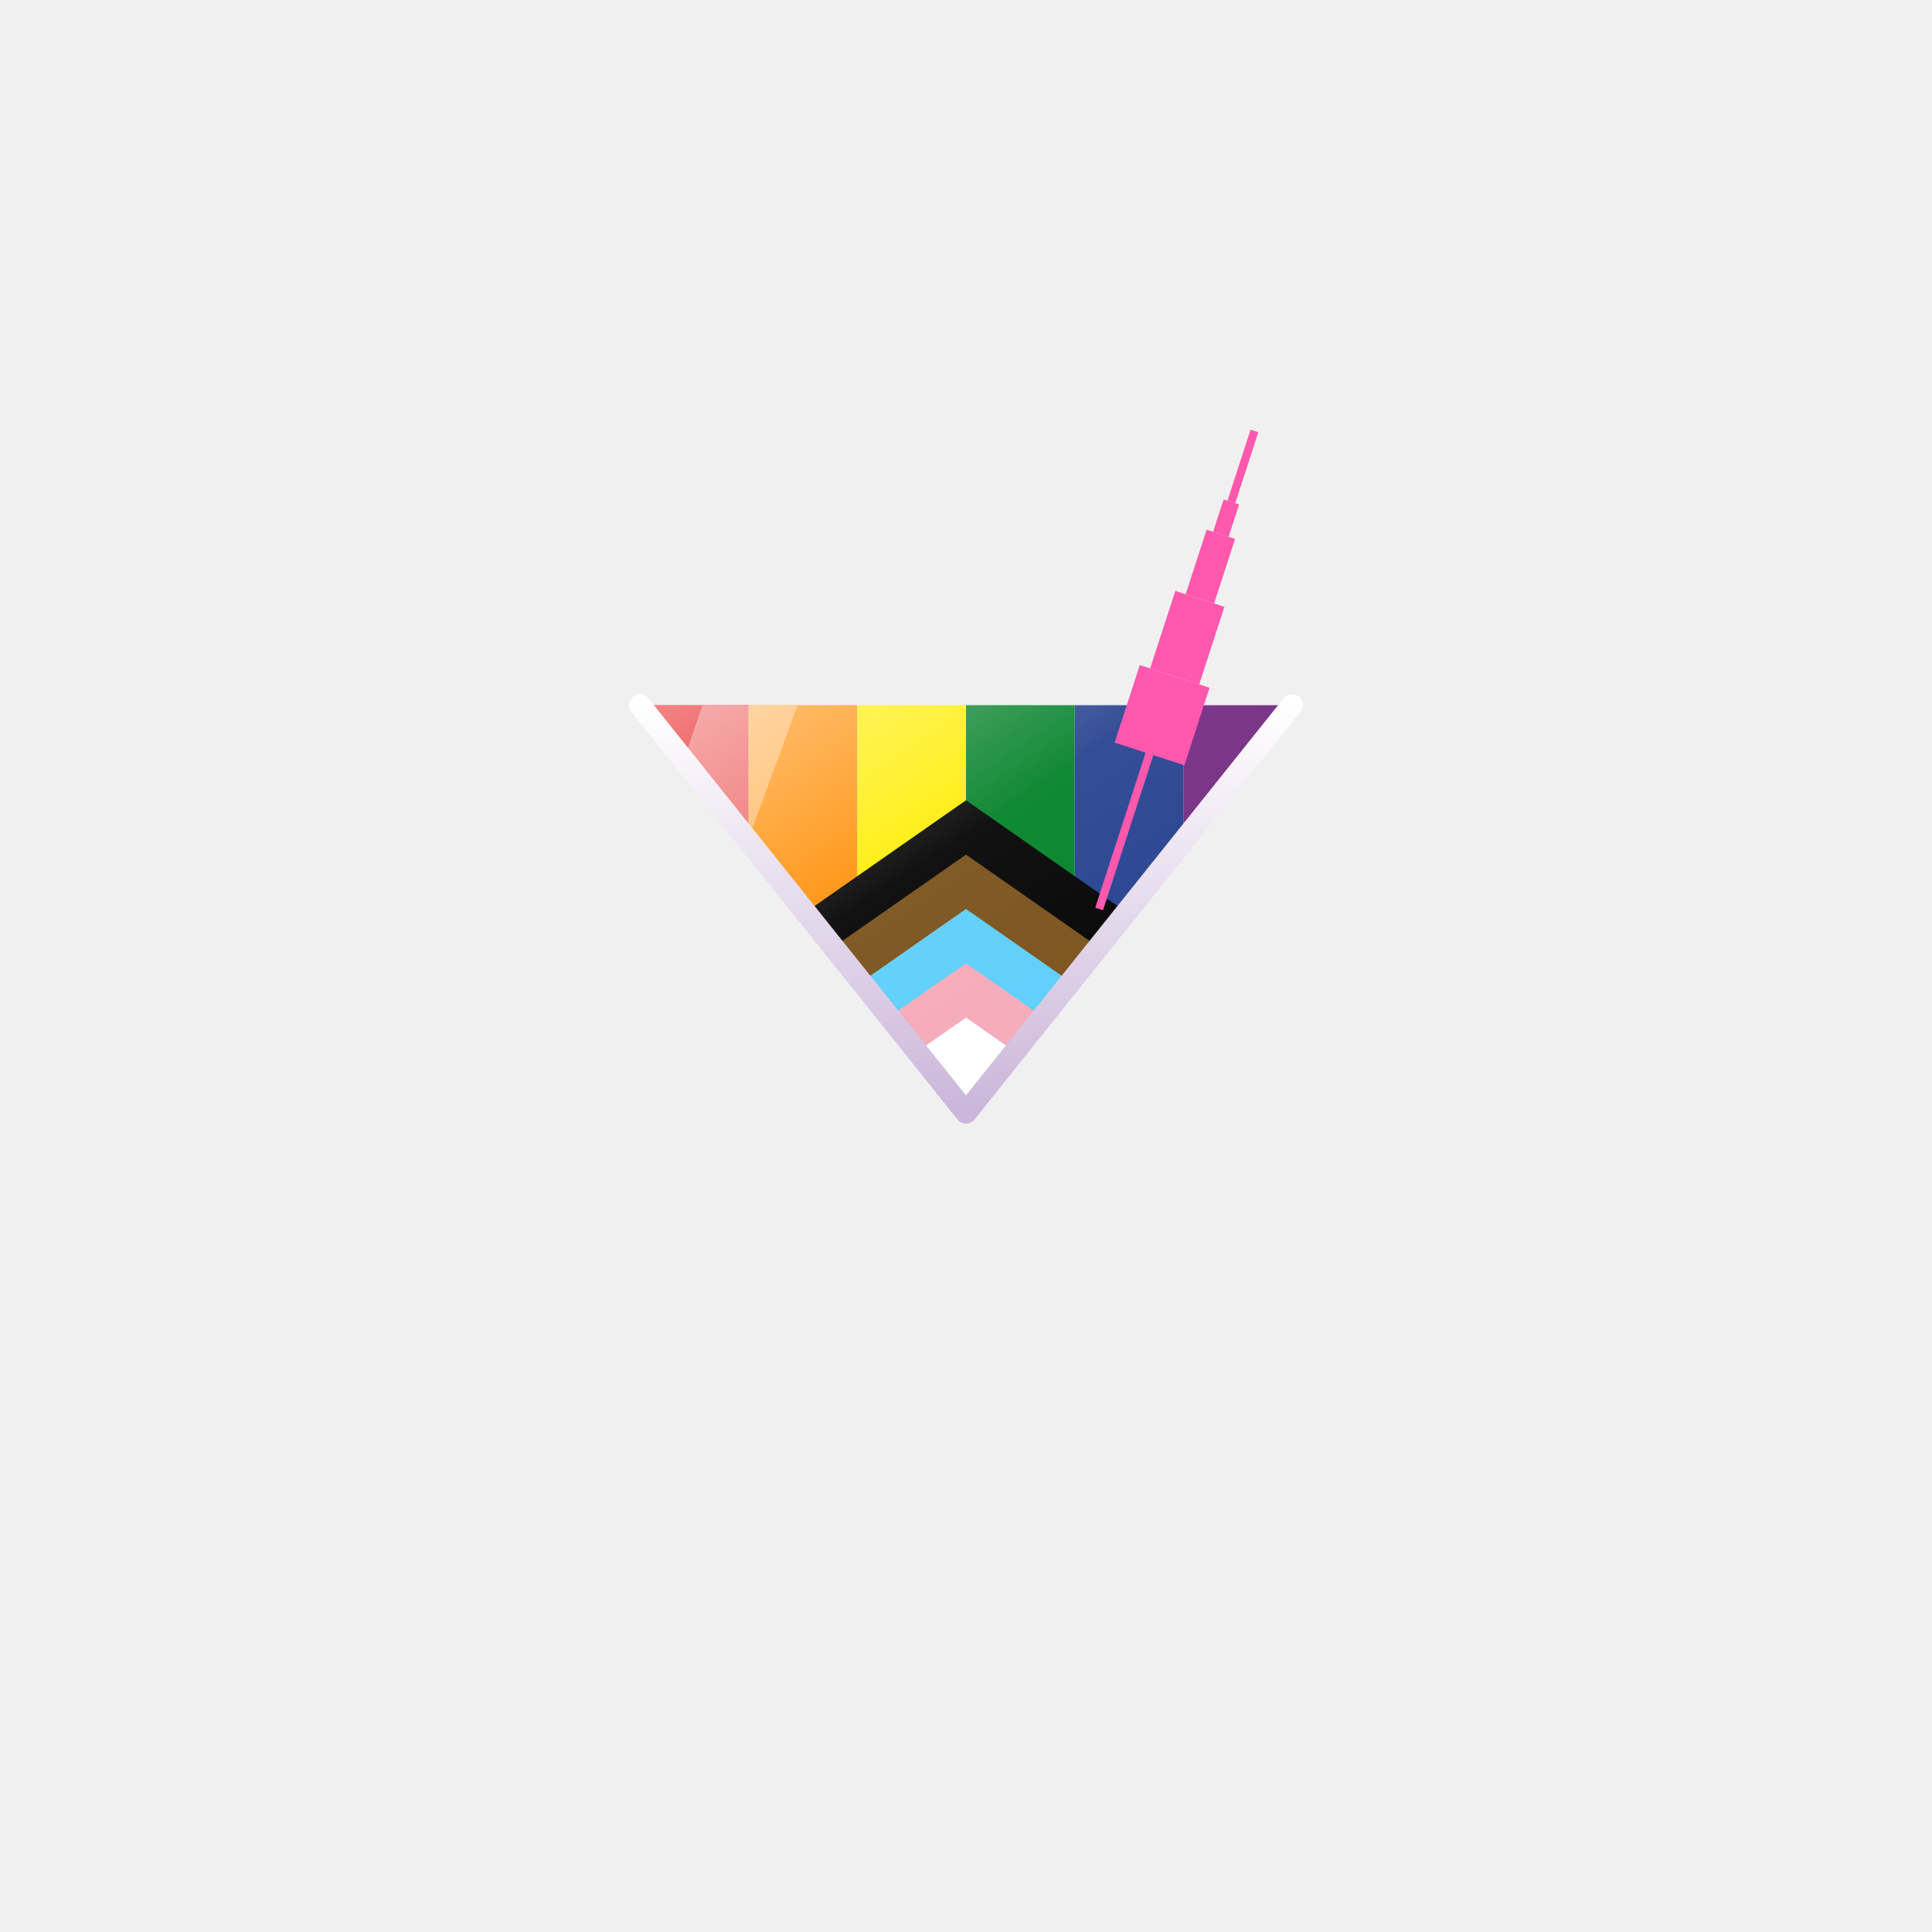
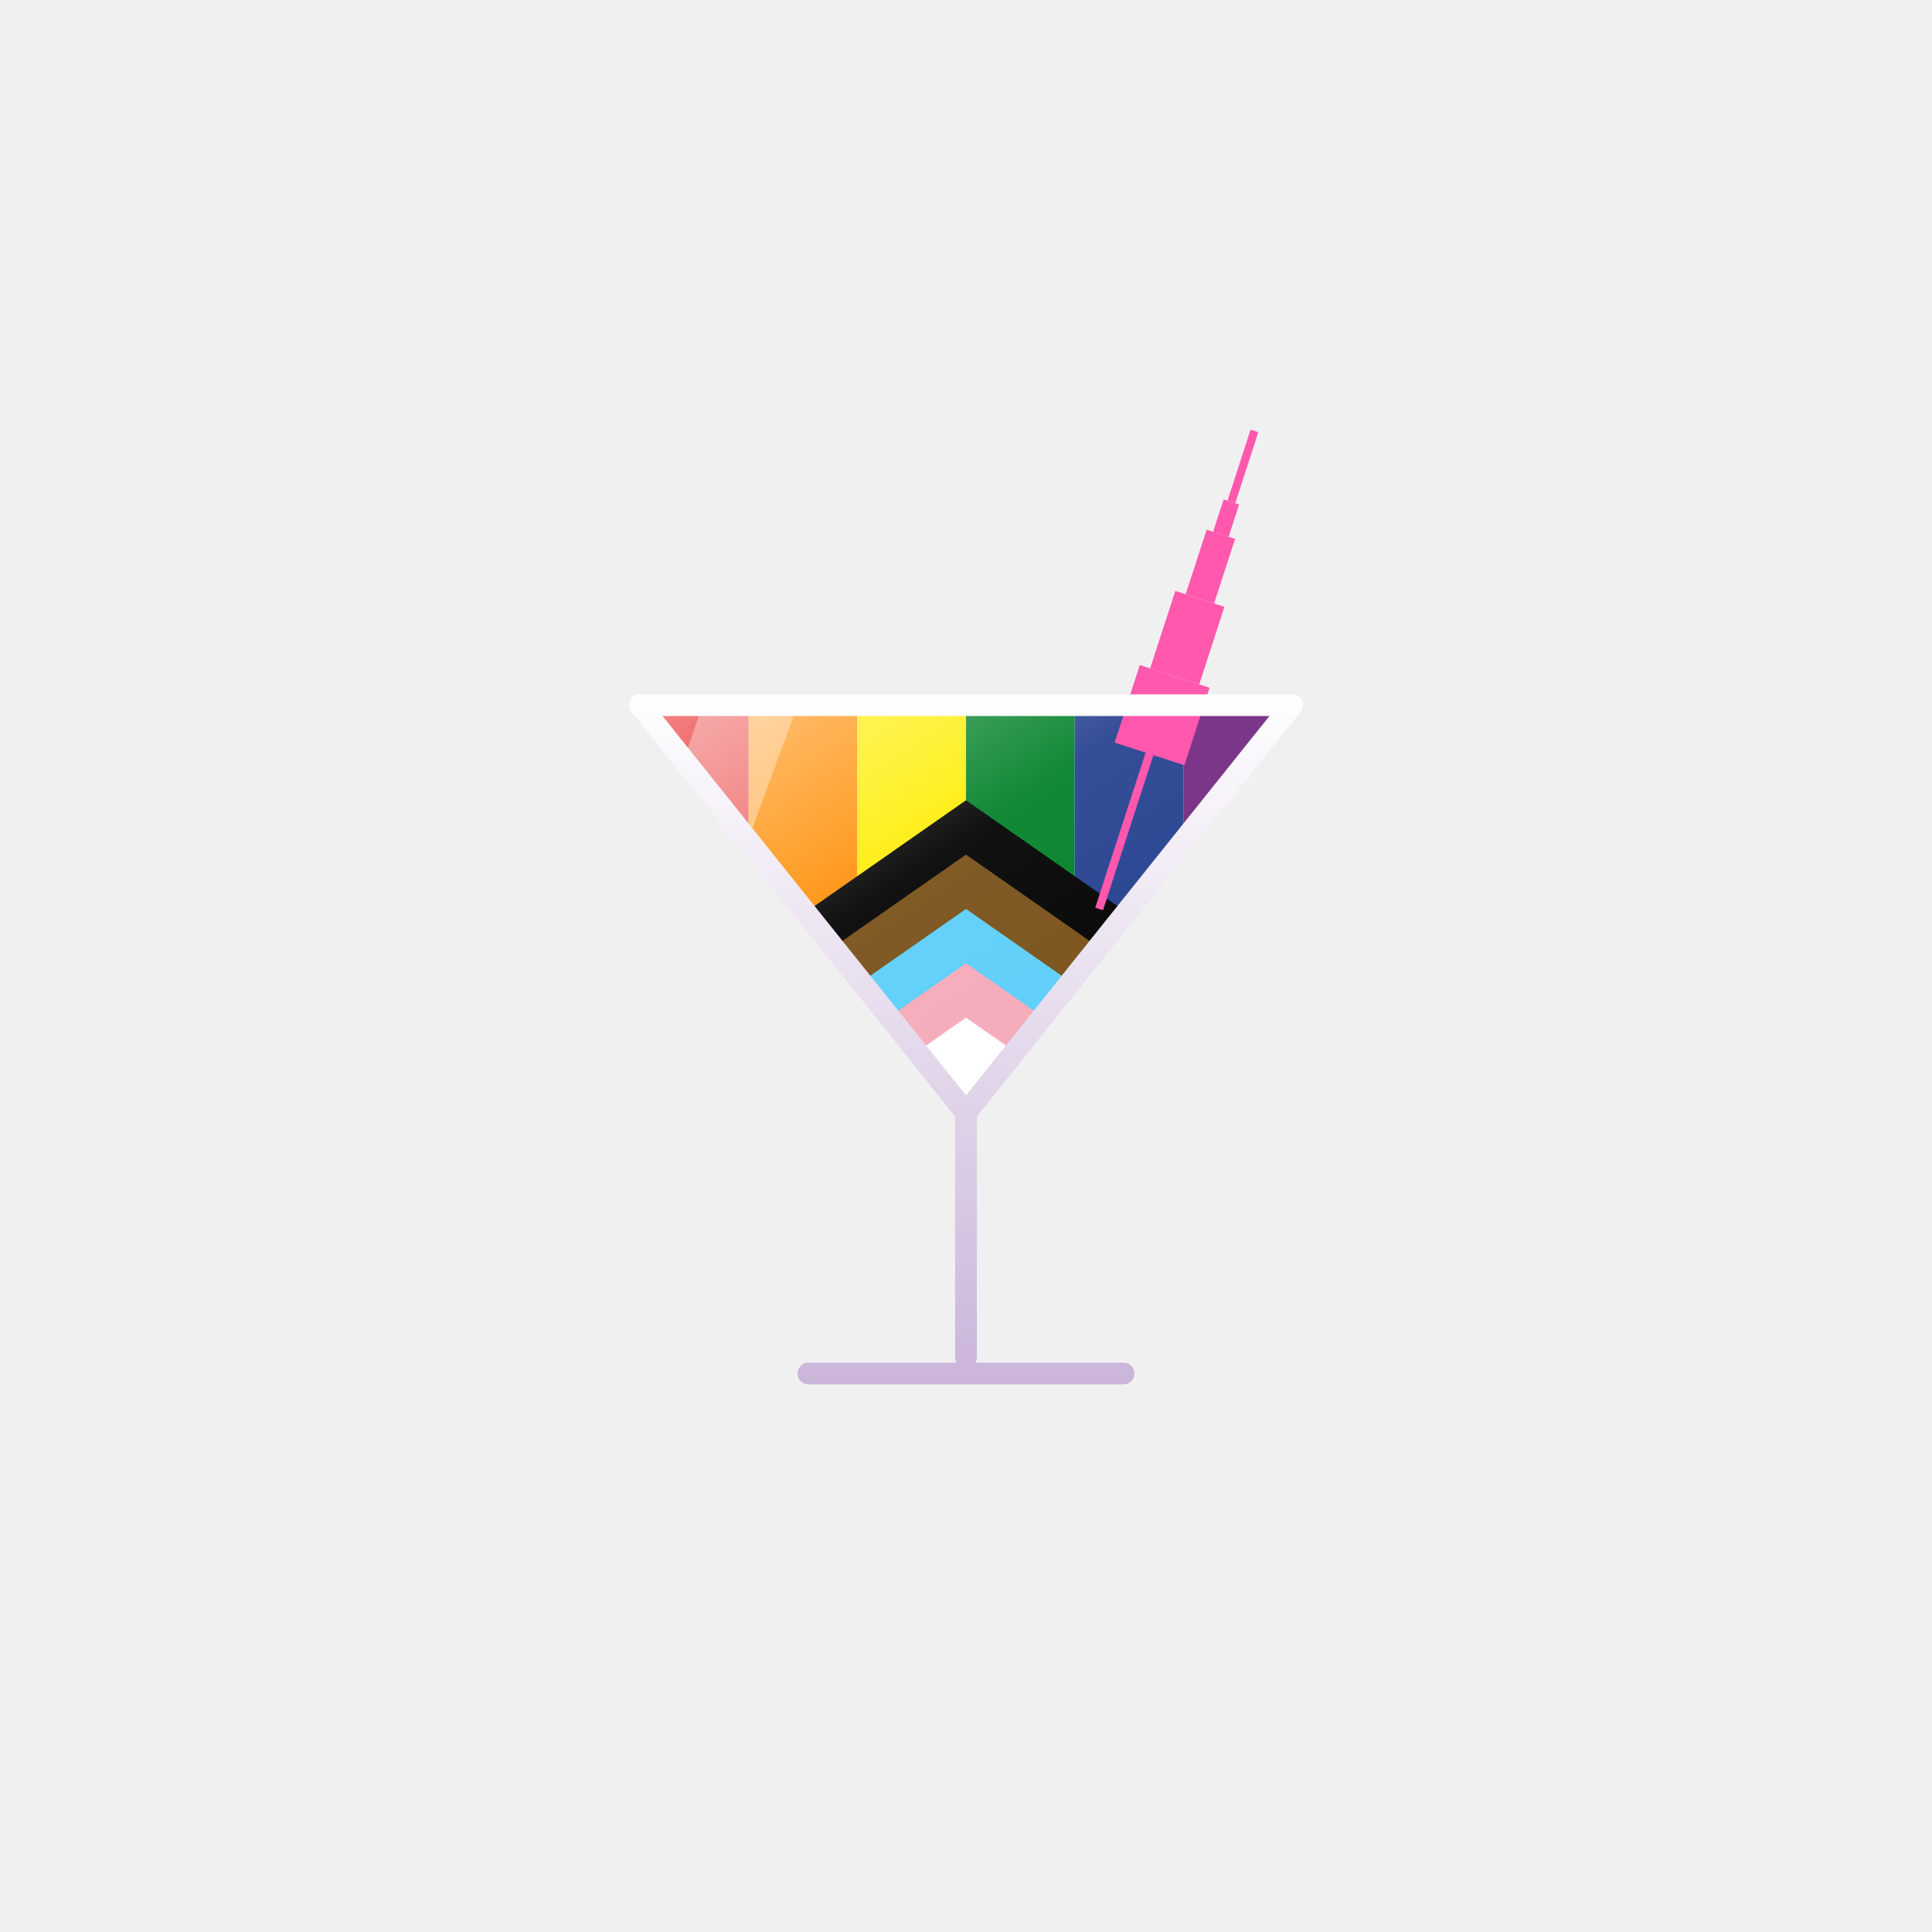
<svg xmlns="http://www.w3.org/2000/svg" viewBox="0 0 1024 1024">
  <defs>
    <linearGradient id="gloss" x1="0" y1="0" x2="1" y2="1">
      <stop offset="0" stop-color="#ffffff" stop-opacity="0.55" />
      <stop offset="0.42" stop-color="#ffffff" stop-opacity="0.07" />
      <stop offset="1" stop-color="#ffffff" stop-opacity="0" />
    </linearGradient>
-     <linearGradient id="edge" x1="0" y1="0" x2="0" y2="1">
+     <linearGradient id="edge" x1="0" y1="308" x2="0" y2="812" gradientUnits="userSpaceOnUse">
      <stop offset="0" stop-color="#ffffff" />
      <stop offset="1" stop-color="#cbb6da" />
    </linearGradient>
    <clipPath id="bowl">
      <polygon points="272,320 752,320 512,620" />
    </clipPath>
  </defs>
  <g transform="translate(512,512) scale(0.72) translate(-512,-512)">
    <g clip-path="url(#bowl)">
      <rect x="272" y="308" width="80" height="320" fill="#e40303" />
      <rect x="352" y="308" width="80" height="320" fill="#ff8c00" />
      <rect x="432" y="308" width="80" height="320" fill="#ffed00" />
      <rect x="512" y="308" width="80" height="320" fill="#008026" />
      <rect x="592" y="308" width="80" height="320" fill="#24408e" />
      <rect x="672" y="308" width="80" height="320" fill="#732982" />
      <polygon points="512,390 290,545 290,700 734,700 734,545" fill="#000000" />
      <polygon points="512,430 290,585 290,700 734,700 734,585" fill="#784f17" />
      <polygon points="512,470 290,625 290,700 734,700 734,625" fill="#5bcefa" />
      <polygon points="512,510 290,665 290,700 734,700 734,665" fill="#f5a9b8" />
      <polygon points="512,550 290,705 290,740 734,740 734,705" fill="#ffffff" />
      <rect x="272" y="308" width="480" height="320" fill="url(#gloss)" />
      <polygon points="318,320 388,320 300,560 250,520" fill="#ffffff" opacity="0.35" />
    </g>
    <g transform="translate(610,470) rotate(18)" fill="#ff58ad">
      <rect x="-3" y="-130" width="6" height="130" />
      <rect x="-27" y="-180" width="54" height="60" />
      <rect x="-19" y="-240" width="38" height="60" />
      <rect x="-11" y="-290" width="22" height="50" />
      <rect x="-6" y="-315" width="12" height="25" />
      <rect x="-3" y="-370" width="6" height="55" />
    </g>
    <g stroke="url(#edge)" stroke-width="16" stroke-linecap="round" stroke-linejoin="round" fill="none">
      <polyline points="272,320 512,620 752,320" />
      <line x1="272" y1="320" x2="752" y2="320" />
      <line x1="512" y1="620" x2="512" y2="800" />
      <line x1="396" y1="812" x2="628" y2="812" />
    </g>
  </g>
</svg>
